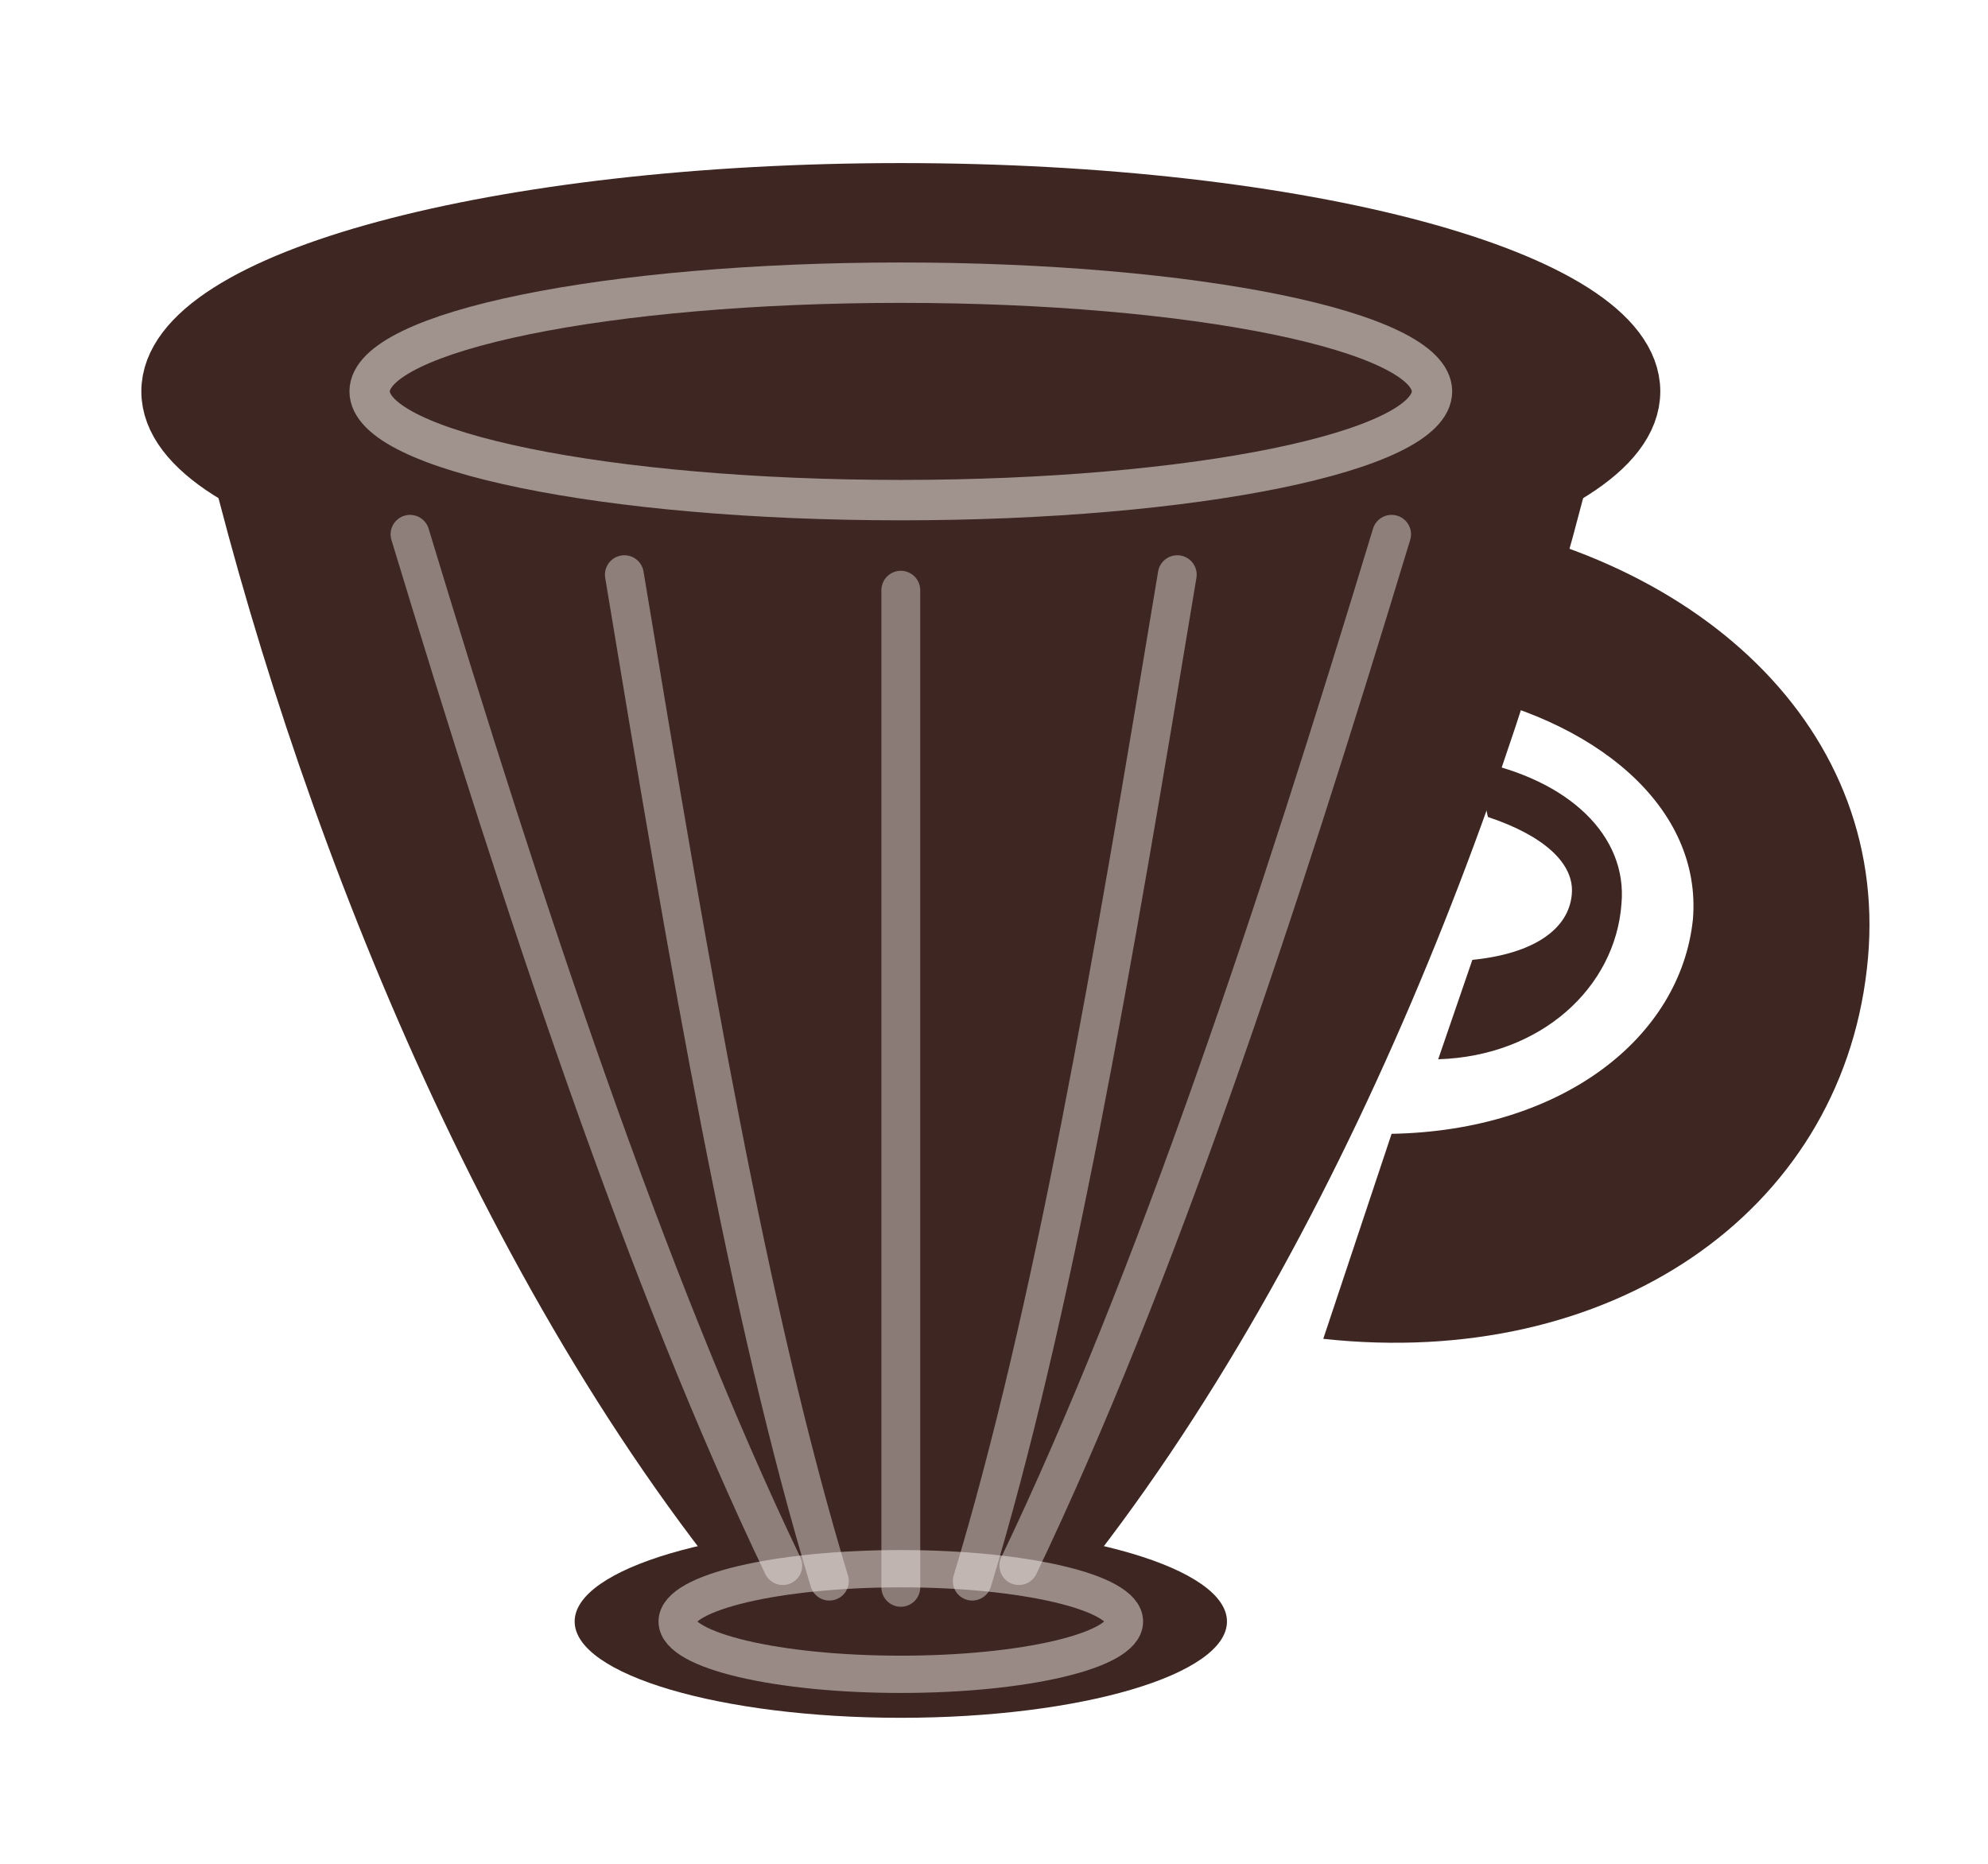
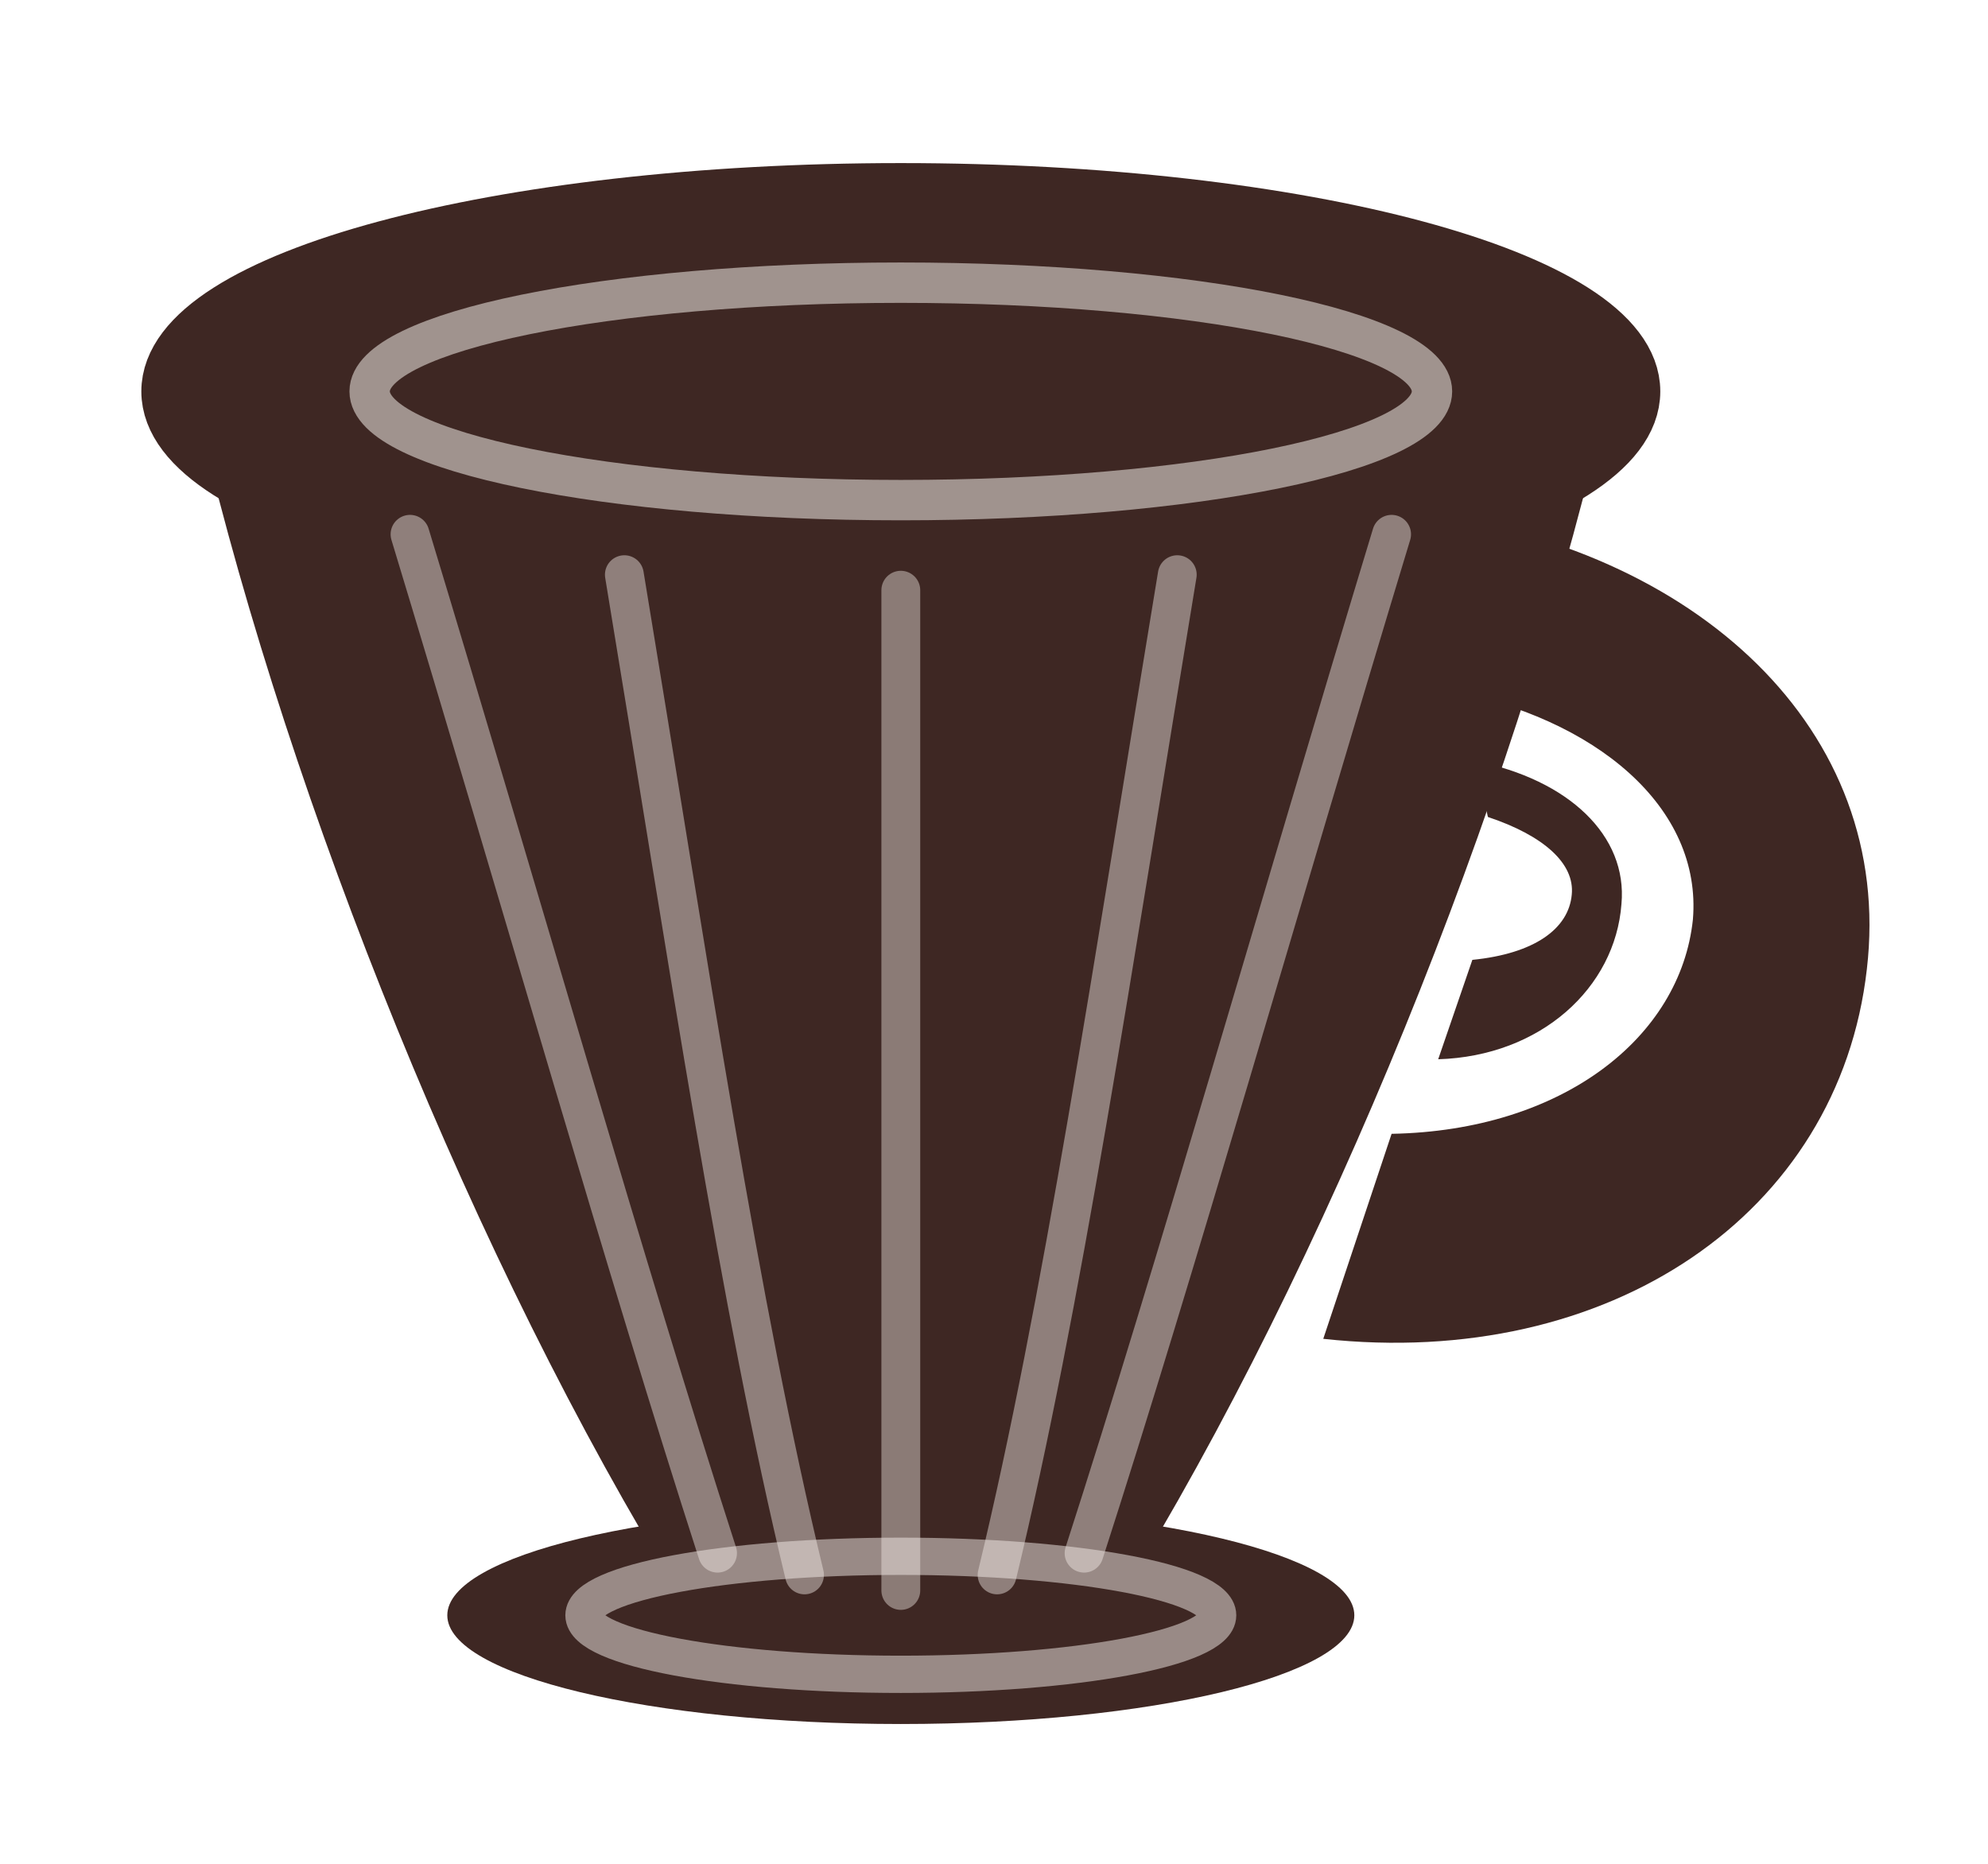
<svg xmlns="http://www.w3.org/2000/svg" viewBox="0 0 64 60" fill="none" aria-label="V60 Brew Guide Logo" role="img">
  <path d="M45.6 16.5C54.6 17.6 61 23.5 60.1 31.2C59.2 39.1 51.8 44.1 42.6 43.1L44.8 36.5C50.3 36.4 54.1 33.4 54.5 29.6C54.8 26 51.4 23.1 46.5 22.2L45.6 16.5ZM47.5 24.5C50.5 25.1 52.4 26.9 52.2 29.1C52 31.8 49.6 34 46.3 34.1L47.4 30.9C49.4 30.7 50.5 29.9 50.6 28.8C50.7 27.8 49.7 26.9 47.9 26.3L47.5 24.5Z" fill="#3E2723" fill-rule="evenodd" />
-   <path d="M6.2 12.6C8.9 24.6 14.7 40.2 23.5 51.1C25.4 53.3 32.6 53.3 34.5 51.1C43.3 40.2 49.1 24.6 51.8 12.6C42.4 17.8 15.6 17.8 6.2 12.6Z" fill="#3E2723" />
-   <ellipse cx="29" cy="52.2" rx="10.5" ry="3.1" fill="#3E2723" />
-   <ellipse cx="29" cy="52.2" rx="7.2" ry="1.7" stroke="#F5EFEA" stroke-width="1.2" stroke-opacity="0.5" />
+   <path d="M6.2 12.6C8.9 24.6 14.7 39.4 21.3 50.4C24.1 53.1 33.9 53.1 36.7 50.4C43.3 39.4 49.1 24.6 51.8 12.6C42.4 17.8 15.6 17.8 6.2 12.6Z" fill="#3E2723" />
+   <ellipse cx="29" cy="52" rx="14.6" ry="3.5" fill="#3E2723" />
+   <ellipse cx="29" cy="52" rx="10.2" ry="1.9" stroke="#F5EFEA" stroke-width="1.2" stroke-opacity="0.5" />
  <ellipse cx="29" cy="12.6" rx="23.4" ry="6.3" fill="#3E2723" stroke="#3E2723" stroke-width="2.1" />
  <ellipse cx="29" cy="12.6" rx="17.1" ry="3.5" stroke="#F5EFEA" stroke-width="1.3" stroke-opacity="0.54" />
-   <path d="M13.2 17.2C16.9 29.4 20.8 41.2 25.2 50.4" stroke="#F5EFEA" stroke-width="1.25" stroke-linecap="round" stroke-opacity="0.44" />
-   <path d="M20.1 18.5C22.2 31.2 24.1 42.3 26.7 50.9" stroke="#F5EFEA" stroke-width="1.25" stroke-linecap="round" stroke-opacity="0.44" />
-   <path d="M29 19C29 31.5 29 42.6 29 51.1" stroke="#F5EFEA" stroke-width="1.25" stroke-linecap="round" stroke-opacity="0.42" />
-   <path d="M37.9 18.5C35.8 31.2 33.9 42.3 31.3 50.9" stroke="#F5EFEA" stroke-width="1.25" stroke-linecap="round" stroke-opacity="0.44" />
-   <path d="M44.8 17.2C41.1 29.4 37.2 41.2 32.8 50.4" stroke="#F5EFEA" stroke-width="1.25" stroke-linecap="round" stroke-opacity="0.44" />
+   <path d="M13.2 17.2C16.9 29.4 20.1 40.7 23.1 50" stroke="#F5EFEA" stroke-width="1.25" stroke-linecap="round" stroke-opacity="0.44" />
+   <path d="M20.1 18.5C22.2 31.2 23.8 42 25.9 50.7" stroke="#F5EFEA" stroke-width="1.25" stroke-linecap="round" stroke-opacity="0.44" />
+   <path d="M29 19C29 31.5 29 42.6 29 51.2" stroke="#F5EFEA" stroke-width="1.25" stroke-linecap="round" stroke-opacity="0.42" />
+   <path d="M37.9 18.5C35.8 31.2 34.2 42 32.1 50.7" stroke="#F5EFEA" stroke-width="1.25" stroke-linecap="round" stroke-opacity="0.44" />
+   <path d="M44.8 17.2C41.1 29.4 37.9 40.7 34.9 50" stroke="#F5EFEA" stroke-width="1.25" stroke-linecap="round" stroke-opacity="0.44" />
</svg>
